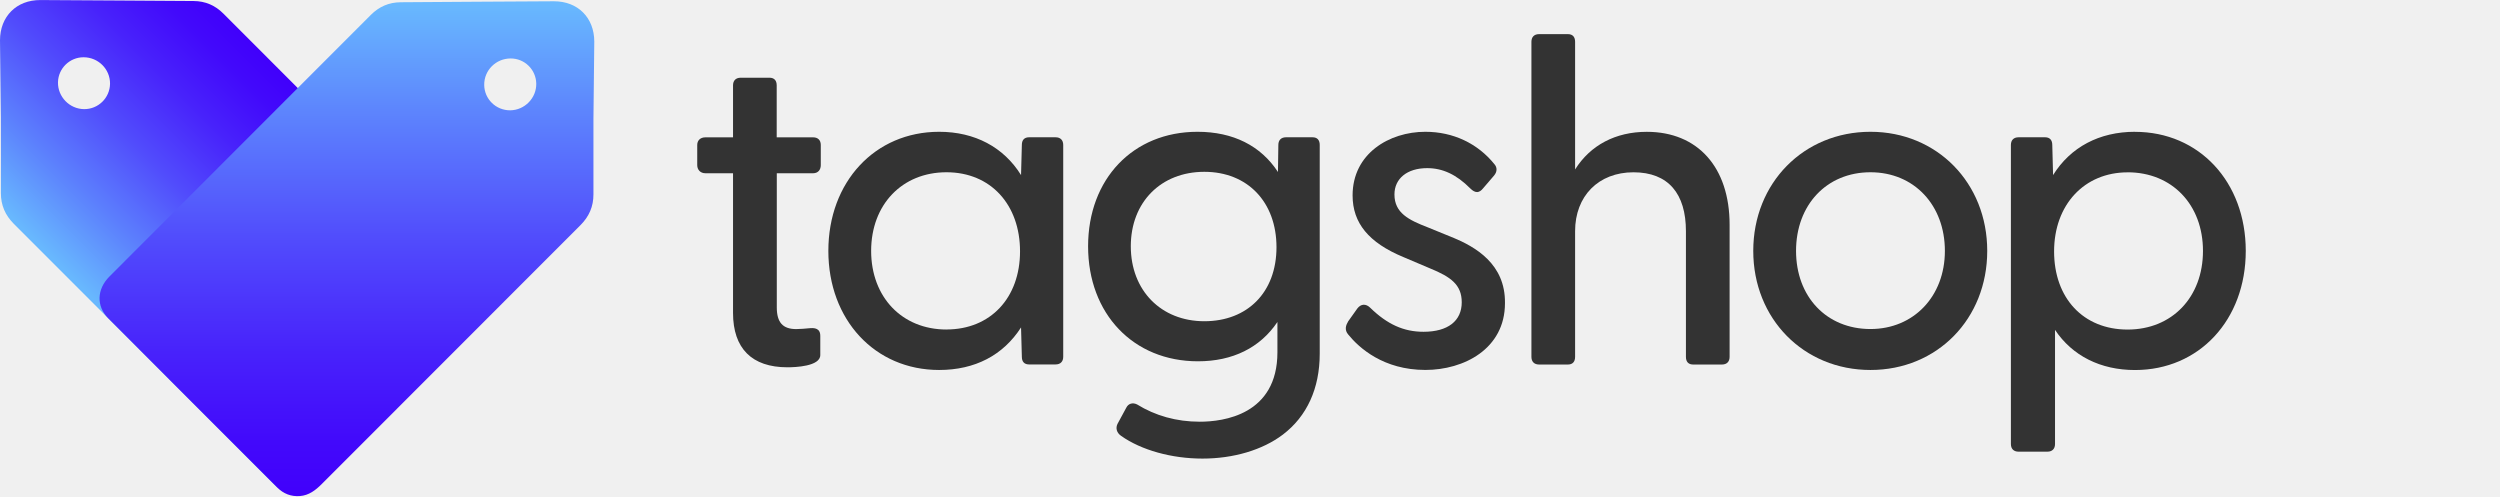
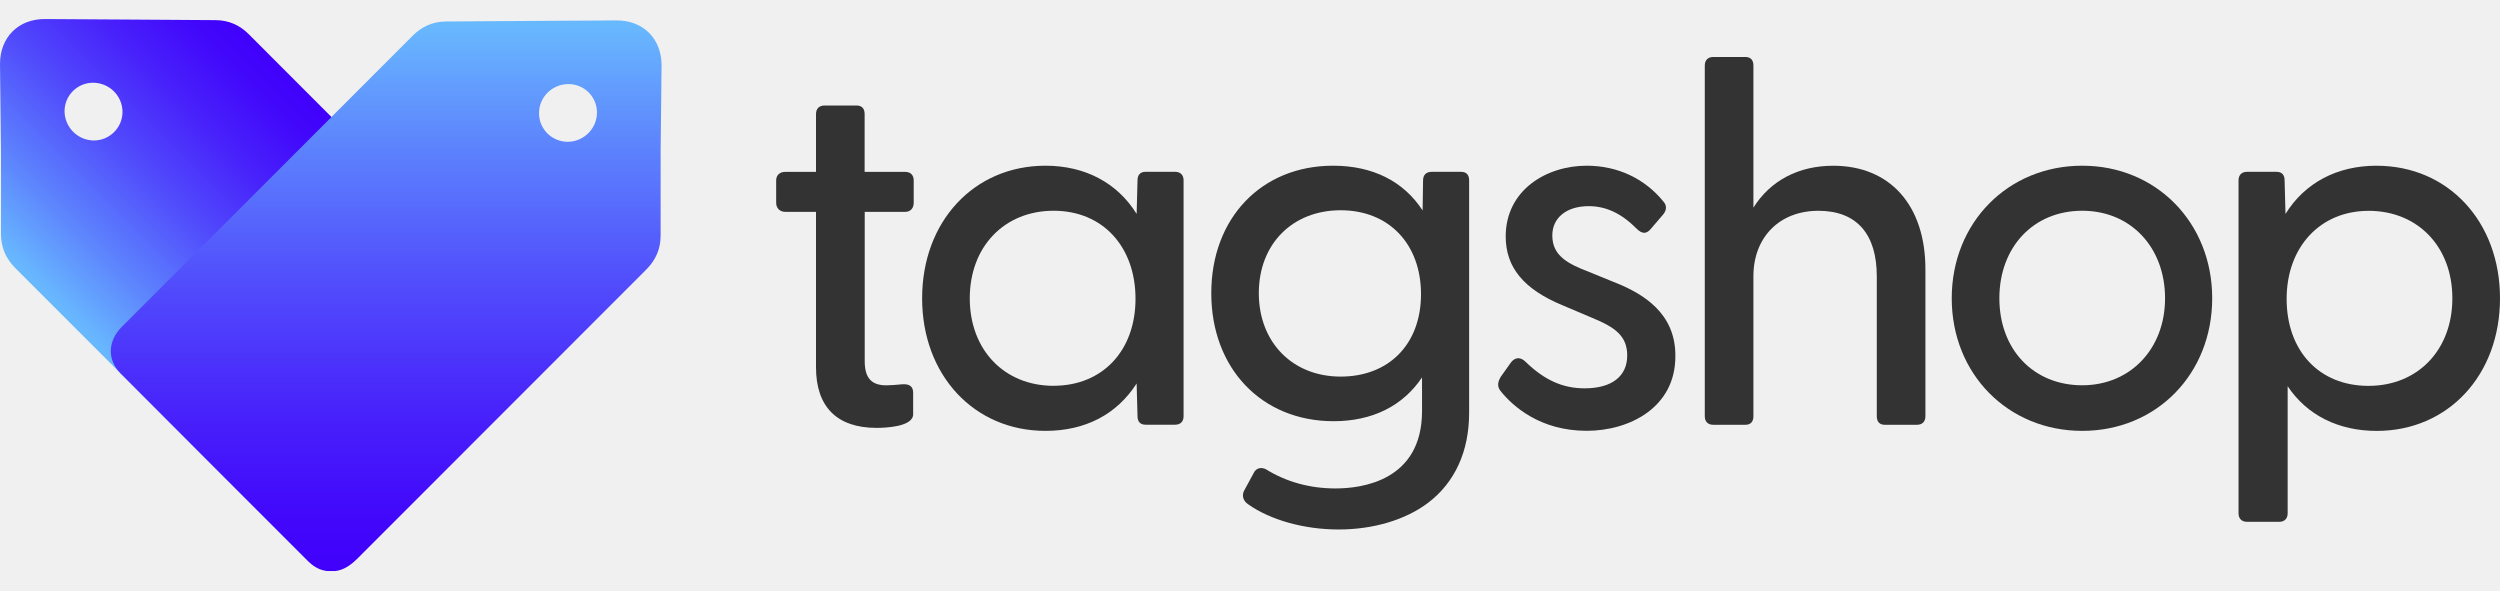
- <svg xmlns="http://www.w3.org/2000/svg" width="413" height="82" viewBox="0 0 413 82" fill="none">
-   <g clip-path="url(#clip0_1437_2220)">
-     <path d="M0 6.649C0.015 2.71 2.722 -0.007 6.681 0.008C15.119 0.044 23.556 0.125 31.986 0.169C33.926 0.183 35.55 0.886 36.911 2.256C46.769 12.126 56.626 21.989 66.483 31.852C71.02 36.392 75.579 40.925 80.102 45.479C82.187 47.573 82.282 50.377 80.299 52.377C71.005 61.712 61.69 71.019 52.374 80.333C51.342 81.365 50.091 81.856 48.635 81.746C47.135 81.629 46.044 80.78 45.02 79.754C30.786 65.483 16.546 51.234 2.291 36.985C0.871 35.565 0.132 33.895 0.146 31.867C0.168 27.7 0.146 23.534 0.146 19.368M18.178 13.832C18.2 11.43 16.246 9.468 13.816 9.461C11.518 9.453 9.63 11.291 9.579 13.59C9.528 15.985 11.489 18.006 13.889 18.028C16.231 18.05 18.148 16.175 18.178 13.832Z" fill="url(#paint0_linear_1437_2220)" />
-     <path d="M98.037 19.579C98.037 23.745 98.023 27.911 98.037 32.078C98.052 34.106 97.313 35.776 95.893 37.196C81.638 51.445 67.397 65.694 53.157 79.958C52.132 80.983 51.042 81.833 49.542 81.95C48.085 82.06 46.834 81.569 45.802 80.537C36.487 71.223 27.171 61.916 17.877 52.58C15.887 50.581 15.989 47.777 18.075 45.683C22.605 41.128 27.156 36.603 31.693 32.056C41.551 22.193 51.415 12.33 61.265 2.459C62.633 1.09 64.251 0.387 66.19 0.372C74.627 0.321 83.065 0.248 91.495 0.211C95.454 0.197 98.162 2.913 98.176 6.853M84.28 18.224C86.68 18.202 88.648 16.181 88.59 13.787C88.539 11.488 86.658 9.65 84.353 9.657C81.916 9.664 79.962 11.627 79.992 14.028C80.013 16.364 81.931 18.239 84.28 18.224Z" fill="url(#paint1_linear_1437_2220)" />
-     <path d="M134.319 22.689H128.311V14.1C128.311 13.287 127.887 12.84 127.126 12.84H122.355C121.564 12.84 121.096 13.309 121.096 14.1V22.689H116.522C115.71 22.689 115.183 23.187 115.183 23.948V27.28C115.183 28.071 115.732 28.62 116.522 28.62H121.096V51.685C121.096 57.565 124.206 60.677 130.082 60.677C131.356 60.677 135.512 60.53 135.512 58.656V55.471C135.512 55.046 135.402 54.731 135.176 54.519C134.905 54.262 134.473 54.16 133.858 54.211C133.134 54.284 132.139 54.365 131.531 54.365C129.314 54.365 128.326 53.259 128.326 50.777V28.62H134.334C135.102 28.62 135.593 28.093 135.593 27.28V23.948C135.593 23.157 135.124 22.689 134.334 22.689H134.319Z" fill="#333333" />
-     <path d="M174.385 22.679H169.994C169.233 22.679 168.809 23.126 168.809 23.939L168.677 28.925C165.808 24.305 161.03 21.771 155.146 21.771C144.542 21.771 136.844 30.046 136.844 41.446C136.844 52.847 144.542 61.121 155.146 61.121C161.052 61.121 165.713 58.698 168.677 54.092L168.809 58.947C168.809 59.759 169.226 60.206 169.994 60.206H174.385C175.175 60.206 175.644 59.737 175.644 58.947V23.939C175.644 23.148 175.175 22.679 174.385 22.679ZM156.361 54.436C149.028 54.436 143.913 49.098 143.913 41.446C143.913 33.794 149.036 28.457 156.361 28.457C163.686 28.457 168.509 33.831 168.509 41.52C168.509 49.208 163.628 54.429 156.361 54.429V54.436Z" fill="#333333" />
-     <path d="M216.833 22.679H212.442C211.652 22.679 211.184 23.148 211.184 23.939L211.118 28.413C208.279 24.063 203.698 21.771 197.829 21.771C187.188 21.771 179.753 29.548 179.753 40.692C179.753 51.837 187.218 59.686 197.902 59.686C203.639 59.686 208.169 57.446 211.03 53.191V58.192C211.03 68.546 202.058 69.666 198.202 69.666C194.345 69.666 190.862 68.678 187.84 66.811C187.115 66.452 186.398 66.664 186.061 67.353L184.62 70.011C184.254 70.736 184.488 71.519 185.213 72.01C188.535 74.36 193.555 75.759 198.656 75.759C203.756 75.759 208.571 74.345 211.938 71.79C215.918 68.766 218.019 64.145 218.019 58.434V23.939C218.019 23.126 217.602 22.679 216.833 22.679V22.679ZM198.956 53.067C191.806 53.067 186.808 47.978 186.808 40.685C186.808 33.392 191.799 28.384 198.956 28.384C206.112 28.384 210.876 33.392 210.876 40.839C210.876 48.285 206.083 53.067 198.956 53.067V53.067Z" fill="#333333" />
-     <path d="M239.928 39.213L235.837 37.544C232.734 36.343 230.363 35.186 230.363 32.125C230.363 29.482 232.485 27.776 235.764 27.776C238.34 27.776 240.608 28.837 242.891 31.129C243.316 31.554 243.689 31.737 244.04 31.73C244.37 31.708 244.692 31.51 244.999 31.122L246.821 28.999C247.333 28.384 247.363 27.695 246.902 27.153C244.114 23.683 240.052 21.771 235.464 21.771C229.492 21.771 223.448 25.381 223.448 32.279C223.448 36.848 226.111 40.084 231.827 42.464L236.298 44.361C239.657 45.737 241.479 47.033 241.479 49.933C241.479 53.03 239.181 54.81 235.164 54.81C231.9 54.81 229.185 53.587 226.368 50.848C226.016 50.497 225.629 50.321 225.248 50.343C224.882 50.365 224.538 50.57 224.245 50.943L222.723 53.081C222.365 53.682 222.035 54.48 222.745 55.285C224.524 57.468 228.541 61.114 235.471 61.114C241.808 61.114 248.621 57.658 248.621 50.079C248.709 43.584 243.704 40.765 239.935 39.206L239.928 39.213Z" fill="#333333" />
-     <path d="M272.047 21.777C266.902 21.777 262.724 23.981 260.206 27.994V6.898C260.206 6.085 259.789 5.639 259.021 5.639H254.249C253.459 5.639 252.991 6.107 252.991 6.898V58.959C252.991 59.75 253.459 60.219 254.249 60.219H259.021C259.782 60.219 260.206 59.772 260.206 58.959V38.194C260.206 32.372 264.085 28.462 269.851 28.462C275.618 28.462 278.516 32.006 278.516 38.194V58.959C278.516 59.772 278.933 60.219 279.701 60.219H284.472C285.263 60.219 285.731 59.75 285.731 58.959V37.132C285.731 27.657 280.491 21.777 272.047 21.777V21.777Z" fill="#333333" />
-     <path d="M309.001 21.771C297.966 21.771 289.638 30.229 289.638 41.446C289.638 52.664 297.966 61.121 309.001 61.121C320.037 61.121 328.291 52.664 328.291 41.446C328.291 30.229 320 21.771 309.001 21.771V21.771ZM309.001 54.356C301.764 54.356 296.707 49.047 296.707 41.446C296.707 33.846 301.764 28.457 309.001 28.457C316.239 28.457 321.295 33.919 321.295 41.446C321.295 48.974 316.122 54.356 309.001 54.356Z" fill="#333333" />
-     <path d="M352.698 21.771C346.815 21.771 342.043 24.305 339.167 28.925L339.036 23.939C339.036 23.126 338.611 22.679 337.85 22.679H333.459C332.669 22.679 332.201 23.148 332.201 23.939V73.357C332.201 74.148 332.669 74.616 333.459 74.616H338.231C339.021 74.616 339.489 74.148 339.489 73.357V54.495C342.343 58.778 347.005 61.129 352.698 61.129C363.302 61.129 371 52.855 371 41.454C371 30.053 363.302 21.779 352.698 21.779V21.771ZM351.483 28.464C358.816 28.464 363.931 33.802 363.931 41.454C363.931 49.105 358.809 54.443 351.483 54.443C344.158 54.443 339.336 49.252 339.336 41.534C339.336 33.817 344.334 28.471 351.483 28.471V28.464Z" fill="#333333" />
+ <svg xmlns="http://www.w3.org/2000/svg" width="127" height="30" viewBox="0 0 127 30" fill="none">
+   <g clip-path="url(#clip0_0_3)">
+     <mask id="mask0_0_3" style="mask-type:luminance" maskUnits="userSpaceOnUse" x="0" y="0" width="142" height="30">
+       <path d="M141.377 0.965H0V29.021H141.377V0.965Z" fill="white" />
+     </mask>
+     <g mask="url(#mask0_0_3)">
+       <path d="M0 3.241C0.005 1.892 0.932 0.962 2.287 0.967C5.175 0.98 8.064 1.008 10.95 1.023C11.613 1.028 12.169 1.268 12.636 1.737C16.01 5.116 19.384 8.492 22.758 11.868C24.311 13.422 25.872 14.974 27.42 16.533C28.134 17.25 28.167 18.21 27.488 18.894C24.306 22.09 21.118 25.276 17.929 28.464C17.575 28.818 17.147 28.985 16.648 28.948C16.135 28.908 15.762 28.617 15.411 28.266C10.539 23.381 5.664 18.503 0.784 13.626C0.298 13.139 0.045 12.568 0.05 11.873C0.058 10.447 0.05 9.021 0.05 7.595M6.223 5.7C6.23 4.878 5.561 4.206 4.73 4.203C3.943 4.201 3.297 4.83 3.279 5.617C3.262 6.437 3.933 7.128 4.755 7.136C5.556 7.144 6.213 6.502 6.223 5.7Z" fill="url(#paint0_linear_0_3)" />
+       <path d="M33.56 7.667C33.56 9.093 33.555 10.52 33.56 11.946C33.565 12.64 33.312 13.212 32.826 13.698C27.946 18.576 23.071 23.453 18.197 28.336C17.846 28.687 17.473 28.978 16.959 29.018C16.46 29.055 16.032 28.887 15.679 28.534C12.49 25.346 9.301 22.16 6.12 18.964C5.438 18.28 5.473 17.32 6.187 16.603C7.738 15.044 9.296 13.495 10.849 11.938C14.223 8.562 17.6 5.186 20.972 1.807C21.441 1.338 21.994 1.097 22.658 1.092C25.546 1.075 28.435 1.05 31.32 1.037C32.676 1.032 33.603 1.962 33.608 3.311M28.851 7.203C29.672 7.196 30.346 6.504 30.326 5.684C30.308 4.897 29.665 4.268 28.875 4.271C28.041 4.273 27.372 4.945 27.383 5.767C27.39 6.567 28.046 7.208 28.851 7.203Z" fill="url(#paint1_linear_0_3)" />
+       <path d="M45.98 8.732H43.923V5.792C43.923 5.513 43.778 5.36 43.517 5.36H41.884C41.614 5.36 41.453 5.521 41.453 5.792V8.732H39.888C39.61 8.732 39.429 8.902 39.429 9.163V10.303C39.429 10.574 39.617 10.762 39.888 10.762H41.453V18.658C41.453 20.67 42.518 21.736 44.529 21.736C44.965 21.736 46.388 21.686 46.388 21.044V19.953C46.388 19.808 46.35 19.7 46.273 19.628C46.18 19.54 46.032 19.505 45.822 19.522C45.574 19.547 45.234 19.575 45.025 19.575C44.267 19.575 43.928 19.197 43.928 18.347V10.762H45.985C46.248 10.762 46.416 10.582 46.416 10.303V9.163C46.416 8.892 46.255 8.732 45.985 8.732H45.98Z" fill="#333333" />
+       <path d="M59.695 8.728H58.192C57.931 8.728 57.786 8.881 57.786 9.16L57.741 10.867C56.759 9.285 55.123 8.418 53.109 8.418C49.479 8.418 46.844 11.25 46.844 15.153C46.844 19.055 49.479 21.888 53.109 21.888C55.131 21.888 56.727 21.058 57.741 19.482L57.786 21.143C57.786 21.422 57.929 21.575 58.192 21.575H59.695C59.966 21.575 60.126 21.414 60.126 21.143V9.16C60.126 8.889 59.966 8.728 59.695 8.728ZM53.525 19.599C51.015 19.599 49.264 17.772 49.264 15.153C49.264 12.533 51.018 10.706 53.525 10.706C56.033 10.706 57.684 12.546 57.684 15.178C57.684 17.81 56.013 19.597 53.525 19.597V19.599Z" fill="#333333" />
+       <path d="M74.226 8.729H72.723C72.452 8.729 72.292 8.889 72.292 9.16L72.269 10.691C71.298 9.202 69.73 8.418 67.72 8.418C64.078 8.418 61.533 11.08 61.533 14.895C61.533 18.71 64.088 21.397 67.745 21.397C69.709 21.397 71.26 20.63 72.239 19.173V20.885C72.239 24.43 69.168 24.813 67.848 24.813C66.528 24.813 65.335 24.475 64.301 23.835C64.053 23.713 63.807 23.785 63.692 24.021L63.199 24.931C63.074 25.179 63.154 25.447 63.402 25.615C64.539 26.42 66.257 26.898 68.004 26.898C69.749 26.898 71.398 26.415 72.55 25.54C73.913 24.505 74.632 22.923 74.632 20.968V9.16C74.632 8.881 74.489 8.729 74.226 8.729ZM68.106 19.131C65.659 19.131 63.948 17.389 63.948 14.892C63.948 12.396 65.656 10.681 68.106 10.681C70.556 10.681 72.187 12.396 72.187 14.945C72.187 17.494 70.546 19.131 68.106 19.131Z" fill="#333333" />
+       <path d="M82.132 14.388L80.731 13.817C79.669 13.406 78.857 13.01 78.857 11.962C78.857 11.057 79.584 10.473 80.706 10.473C81.588 10.473 82.365 10.837 83.146 11.621C83.291 11.767 83.419 11.829 83.539 11.827C83.652 11.819 83.763 11.751 83.868 11.619L84.491 10.892C84.667 10.681 84.677 10.445 84.519 10.26C83.565 9.072 82.174 8.418 80.604 8.418C78.559 8.418 76.49 9.653 76.49 12.015C76.49 13.579 77.402 14.687 79.359 15.501L80.889 16.15C82.039 16.622 82.663 17.065 82.663 18.058C82.663 19.118 81.876 19.727 80.501 19.727C79.384 19.727 78.454 19.309 77.49 18.371C77.369 18.251 77.237 18.191 77.106 18.198C76.981 18.206 76.863 18.276 76.763 18.404L76.242 19.136C76.12 19.341 76.007 19.614 76.25 19.89C76.859 20.637 78.234 21.885 80.606 21.885C82.775 21.885 85.108 20.702 85.108 18.108C85.138 15.885 83.424 14.92 82.134 14.386L82.132 14.388Z" fill="#333333" />
+       <path d="M93.127 8.42C91.365 8.42 89.935 9.174 89.073 10.548V3.326C89.073 3.048 88.93 2.895 88.668 2.895H87.034C86.764 2.895 86.603 3.056 86.603 3.326V21.148C86.603 21.419 86.764 21.579 87.034 21.579H88.668C88.928 21.579 89.073 21.426 89.073 21.148V14.039C89.073 12.047 90.401 10.708 92.375 10.708C94.349 10.708 95.341 11.921 95.341 14.039V21.148C95.341 21.426 95.484 21.579 95.747 21.579H97.38C97.651 21.579 97.811 21.419 97.811 21.148V13.676C97.811 10.432 96.017 8.42 93.127 8.42Z" fill="#333333" />
+       <path d="M105.777 8.418C101.999 8.418 99.148 11.313 99.148 15.153C99.148 18.993 101.999 21.888 105.777 21.888C109.554 21.888 112.38 18.993 112.38 15.153C112.38 11.313 109.542 8.418 105.777 8.418ZM105.777 19.572C103.299 19.572 101.568 17.755 101.568 15.153C101.568 12.551 103.299 10.706 105.777 10.706C108.254 10.706 109.985 12.576 109.985 15.153C109.985 17.73 108.214 19.572 105.777 19.572Z" fill="#333333" />
+       <path d="M120.735 8.418C118.721 8.418 117.087 9.285 116.103 10.867L116.058 9.16C116.058 8.881 115.913 8.729 115.652 8.729H114.149C113.879 8.729 113.718 8.889 113.718 9.16V26.076C113.718 26.347 113.879 26.508 114.149 26.508H115.783C116.053 26.508 116.213 26.347 116.213 26.076V19.619C117.19 21.086 118.786 21.89 120.735 21.89C124.365 21.89 127 19.058 127 15.155C127 11.253 124.365 8.42 120.735 8.42V8.418ZM120.319 10.709C122.829 10.709 124.58 12.536 124.58 15.155C124.58 17.775 122.827 19.602 120.319 19.602C117.812 19.602 116.161 17.825 116.161 15.183C116.161 12.541 117.872 10.711 120.319 10.711V10.709Z" fill="#333333" />
+     </g>
  </g>
  <defs>
-     <linearGradient id="paint0_linear_1437_2220" x1="51.43" y1="16.768" x2="16.737" y2="51.441" gradientUnits="userSpaceOnUse">
+     <linearGradient id="paint0_linear_0_3" x1="17.605" y1="6.705" x2="5.729" y2="18.574" gradientUnits="userSpaceOnUse">
      <stop stop-color="#4100FB" />
      <stop offset="0.11" stop-color="#4209FB" />
      <stop offset="0.29" stop-color="#4822FB" />
      <stop offset="0.52" stop-color="#514CFC" />
      <stop offset="0.78" stop-color="#5D85FD" />
      <stop offset="0.99" stop-color="#68B8FE" />
    </linearGradient>
-     <linearGradient id="paint1_linear_1437_2220" x1="57.321" y1="81.964" x2="57.321" y2="0.219" gradientUnits="userSpaceOnUse">
+     <linearGradient id="paint1_linear_0_3" x1="19.622" y1="29.023" x2="19.622" y2="1.04" gradientUnits="userSpaceOnUse">
      <stop stop-color="#4100FB" />
      <stop offset="0.11" stop-color="#4209FB" />
      <stop offset="0.29" stop-color="#4822FB" />
      <stop offset="0.52" stop-color="#514CFC" />
      <stop offset="0.78" stop-color="#5D85FD" />
      <stop offset="0.99" stop-color="#68B8FE" />
    </linearGradient>
-     <clipPath id="clip0_1437_2220">
-       <rect width="413" height="81.958" fill="white" />
+     <clipPath id="clip0_0_3">
+       <rect width="127" height="28.07" fill="white" transform="translate(0 0.964958)" />
    </clipPath>
  </defs>
</svg>
